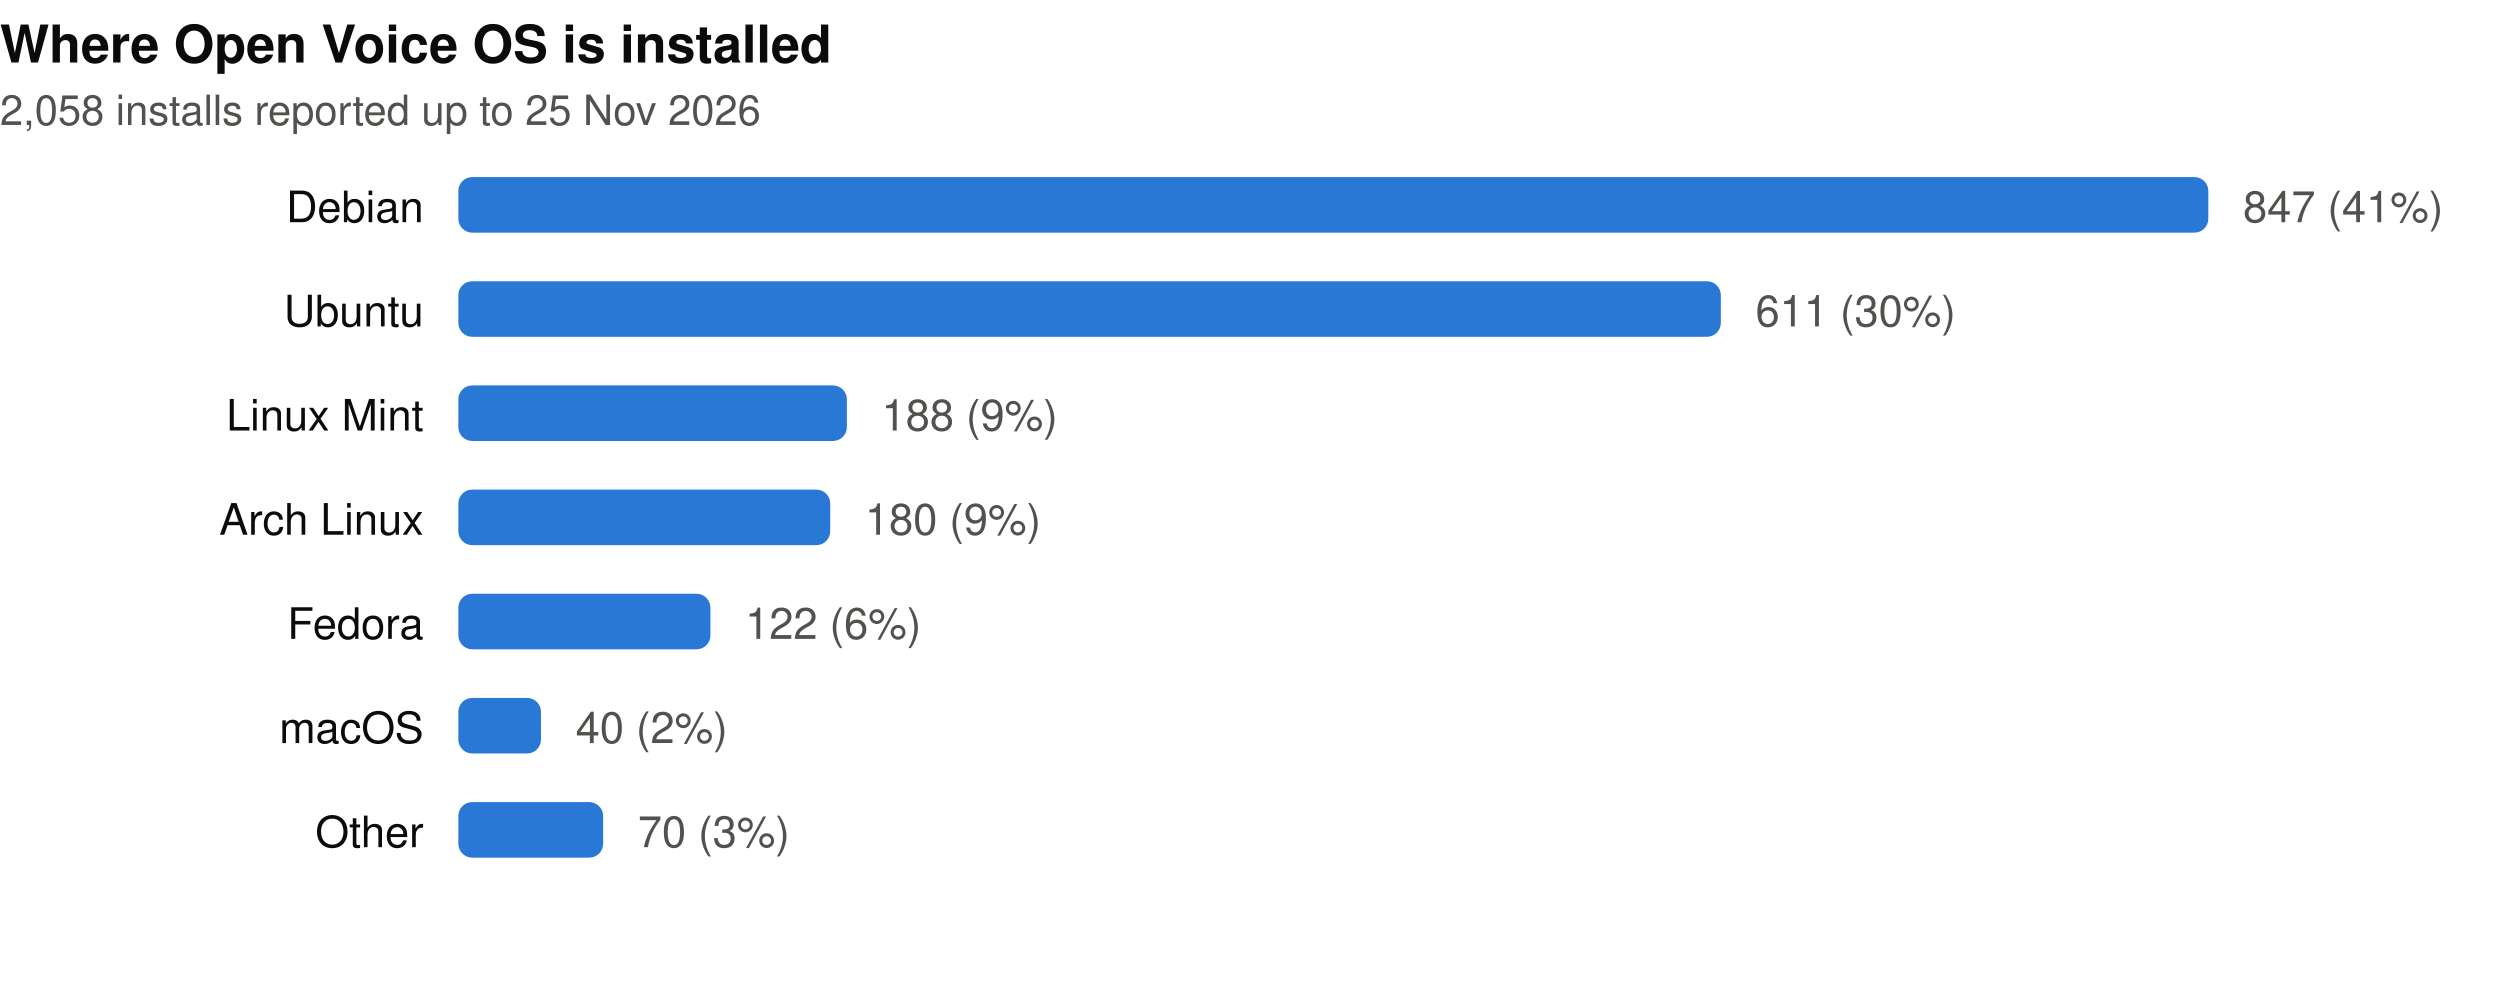
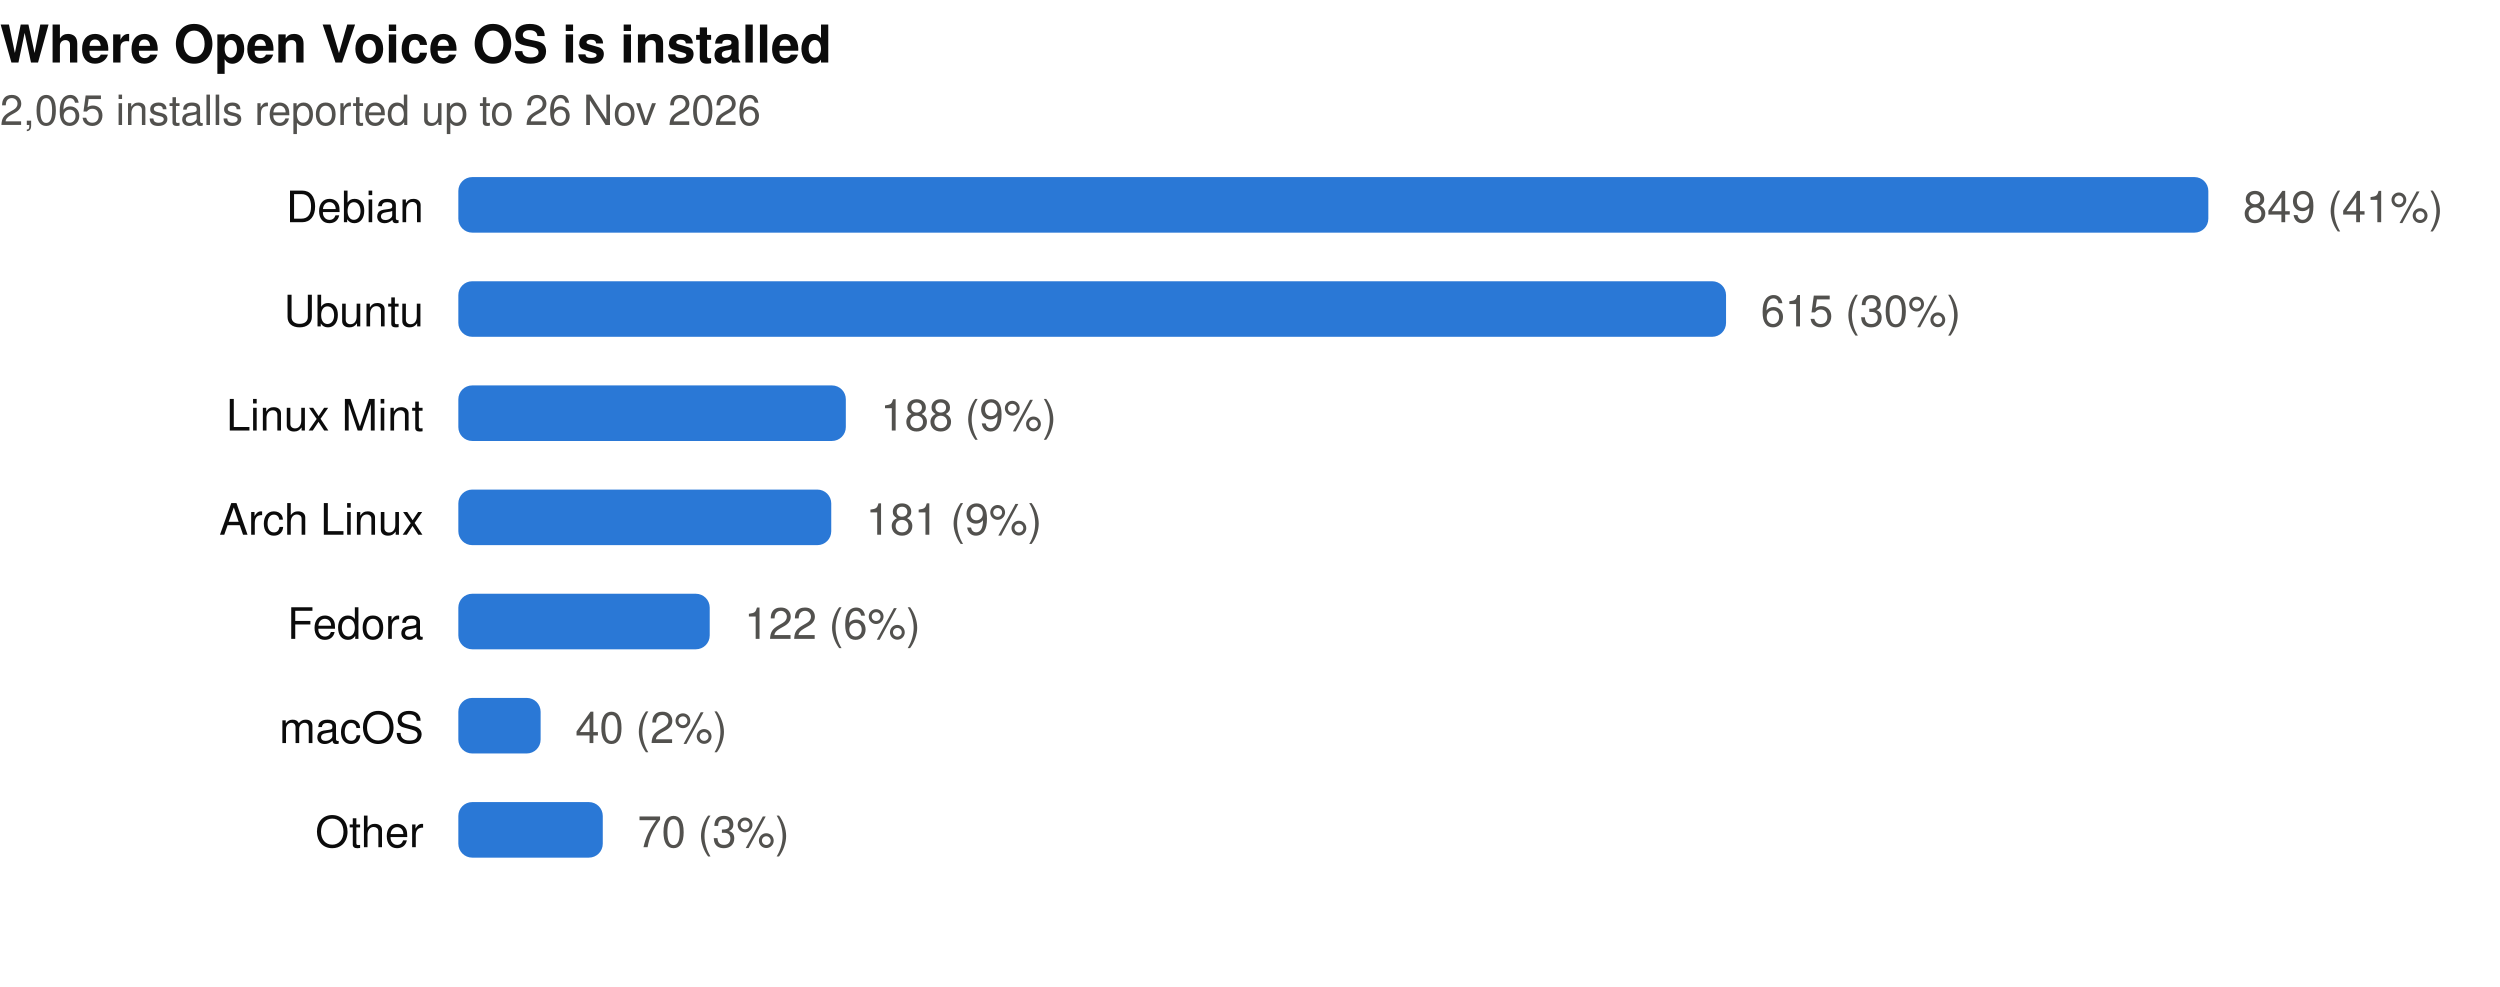
- <svg xmlns="http://www.w3.org/2000/svg" width="720" height="284" viewBox="0 0 720 284" role="img" aria-label="Where Open Voice OS is installed. 2,058 installs reported up to 25 Nov 2026">
+ <svg xmlns="http://www.w3.org/2000/svg" width="720" height="284" viewBox="0 0 720 284" role="img" aria-label="Where Open Voice OS is installed. 2,065 installs reported up to 26 Nov 2026">
  <text x="0" y="18" font-family="ui-sans-serif,-apple-system,BlinkMacSystemFont,'Segoe UI',Helvetica,Arial,sans-serif" font-size="15" font-weight="600" fill="#0b0b0b">Where Open Voice OS is installed</text>
-   <text x="0" y="36" font-family="ui-sans-serif,-apple-system,BlinkMacSystemFont,'Segoe UI',Helvetica,Arial,sans-serif" font-size="12" fill="#52514e">2,058 installs reported up to 25 Nov 2026</text>
+   <text x="0" y="36" font-family="ui-sans-serif,-apple-system,BlinkMacSystemFont,'Segoe UI',Helvetica,Arial,sans-serif" font-size="12" fill="#52514e">2,065 installs reported up to 26 Nov 2026</text>
  <text x="122" y="64.0" text-anchor="end" font-family="ui-sans-serif,-apple-system,BlinkMacSystemFont,'Segoe UI',Helvetica,Arial,sans-serif" font-size="12.5" fill="#0b0b0b">Debian</text>
  <rect x="132" y="51.0" width="504.0" height="16" rx="4" fill="#2a78d6" />
-   <text x="646.0" y="64.0" font-family="ui-sans-serif,-apple-system,BlinkMacSystemFont,'Segoe UI',Helvetica,Arial,sans-serif" font-size="12.5" fill="#52514e">847 (41%)</text>
+   <text x="646.0" y="64.0" font-family="ui-sans-serif,-apple-system,BlinkMacSystemFont,'Segoe UI',Helvetica,Arial,sans-serif" font-size="12.5" fill="#52514e">849 (41%)</text>
  <text x="122" y="94.0" text-anchor="end" font-family="ui-sans-serif,-apple-system,BlinkMacSystemFont,'Segoe UI',Helvetica,Arial,sans-serif" font-size="12.5" fill="#0b0b0b">Ubuntu</text>
-   <rect x="132" y="81.0" width="363.6" height="16" rx="4" fill="#2a78d6" />
-   <text x="505.6" y="94.0" font-family="ui-sans-serif,-apple-system,BlinkMacSystemFont,'Segoe UI',Helvetica,Arial,sans-serif" font-size="12.5" fill="#52514e">611 (30%)</text>
+   <rect x="132" y="81.0" width="365.1" height="16" rx="4" fill="#2a78d6" />
+   <text x="507.1" y="94.0" font-family="ui-sans-serif,-apple-system,BlinkMacSystemFont,'Segoe UI',Helvetica,Arial,sans-serif" font-size="12.5" fill="#52514e">615 (30%)</text>
  <text x="122" y="124.0" text-anchor="end" font-family="ui-sans-serif,-apple-system,BlinkMacSystemFont,'Segoe UI',Helvetica,Arial,sans-serif" font-size="12.5" fill="#0b0b0b">Linux Mint</text>
-   <rect x="132" y="111.0" width="111.9" height="16" rx="4" fill="#2a78d6" />
-   <text x="253.9" y="124.0" font-family="ui-sans-serif,-apple-system,BlinkMacSystemFont,'Segoe UI',Helvetica,Arial,sans-serif" font-size="12.5" fill="#52514e">188 (9%)</text>
+   <rect x="132" y="111.0" width="111.6" height="16" rx="4" fill="#2a78d6" />
+   <text x="253.6" y="124.0" font-family="ui-sans-serif,-apple-system,BlinkMacSystemFont,'Segoe UI',Helvetica,Arial,sans-serif" font-size="12.5" fill="#52514e">188 (9%)</text>
  <text x="122" y="154.0" text-anchor="end" font-family="ui-sans-serif,-apple-system,BlinkMacSystemFont,'Segoe UI',Helvetica,Arial,sans-serif" font-size="12.5" fill="#0b0b0b">Arch Linux</text>
-   <rect x="132" y="141.0" width="107.1" height="16" rx="4" fill="#2a78d6" />
-   <text x="249.1" y="154.0" font-family="ui-sans-serif,-apple-system,BlinkMacSystemFont,'Segoe UI',Helvetica,Arial,sans-serif" font-size="12.5" fill="#52514e">180 (9%)</text>
+   <rect x="132" y="141.0" width="107.4" height="16" rx="4" fill="#2a78d6" />
+   <text x="249.4" y="154.0" font-family="ui-sans-serif,-apple-system,BlinkMacSystemFont,'Segoe UI',Helvetica,Arial,sans-serif" font-size="12.5" fill="#52514e">181 (9%)</text>
  <text x="122" y="184.0" text-anchor="end" font-family="ui-sans-serif,-apple-system,BlinkMacSystemFont,'Segoe UI',Helvetica,Arial,sans-serif" font-size="12.5" fill="#0b0b0b">Fedora</text>
-   <rect x="132" y="171.0" width="72.6" height="16" rx="4" fill="#2a78d6" />
-   <text x="214.6" y="184.0" font-family="ui-sans-serif,-apple-system,BlinkMacSystemFont,'Segoe UI',Helvetica,Arial,sans-serif" font-size="12.5" fill="#52514e">122 (6%)</text>
+   <rect x="132" y="171.0" width="72.4" height="16" rx="4" fill="#2a78d6" />
+   <text x="214.4" y="184.0" font-family="ui-sans-serif,-apple-system,BlinkMacSystemFont,'Segoe UI',Helvetica,Arial,sans-serif" font-size="12.5" fill="#52514e">122 (6%)</text>
  <text x="122" y="214.0" text-anchor="end" font-family="ui-sans-serif,-apple-system,BlinkMacSystemFont,'Segoe UI',Helvetica,Arial,sans-serif" font-size="12.5" fill="#0b0b0b">macOS</text>
-   <rect x="132" y="201.0" width="23.8" height="16" rx="4" fill="#2a78d6" />
-   <text x="165.8" y="214.0" font-family="ui-sans-serif,-apple-system,BlinkMacSystemFont,'Segoe UI',Helvetica,Arial,sans-serif" font-size="12.5" fill="#52514e">40 (2%)</text>
+   <rect x="132" y="201.0" width="23.7" height="16" rx="4" fill="#2a78d6" />
+   <text x="165.7" y="214.0" font-family="ui-sans-serif,-apple-system,BlinkMacSystemFont,'Segoe UI',Helvetica,Arial,sans-serif" font-size="12.5" fill="#52514e">40 (2%)</text>
  <text x="122" y="244.0" text-anchor="end" font-family="ui-sans-serif,-apple-system,BlinkMacSystemFont,'Segoe UI',Helvetica,Arial,sans-serif" font-size="12.5" fill="#0b0b0b">Other</text>
-   <rect x="132" y="231.0" width="41.7" height="16" rx="4" fill="#2a78d6" />
-   <text x="183.7" y="244.0" font-family="ui-sans-serif,-apple-system,BlinkMacSystemFont,'Segoe UI',Helvetica,Arial,sans-serif" font-size="12.5" fill="#52514e">70 (3%)</text>
+   <rect x="132" y="231.0" width="41.6" height="16" rx="4" fill="#2a78d6" />
+   <text x="183.6" y="244.0" font-family="ui-sans-serif,-apple-system,BlinkMacSystemFont,'Segoe UI',Helvetica,Arial,sans-serif" font-size="12.5" fill="#52514e">70 (3%)</text>
</svg>
